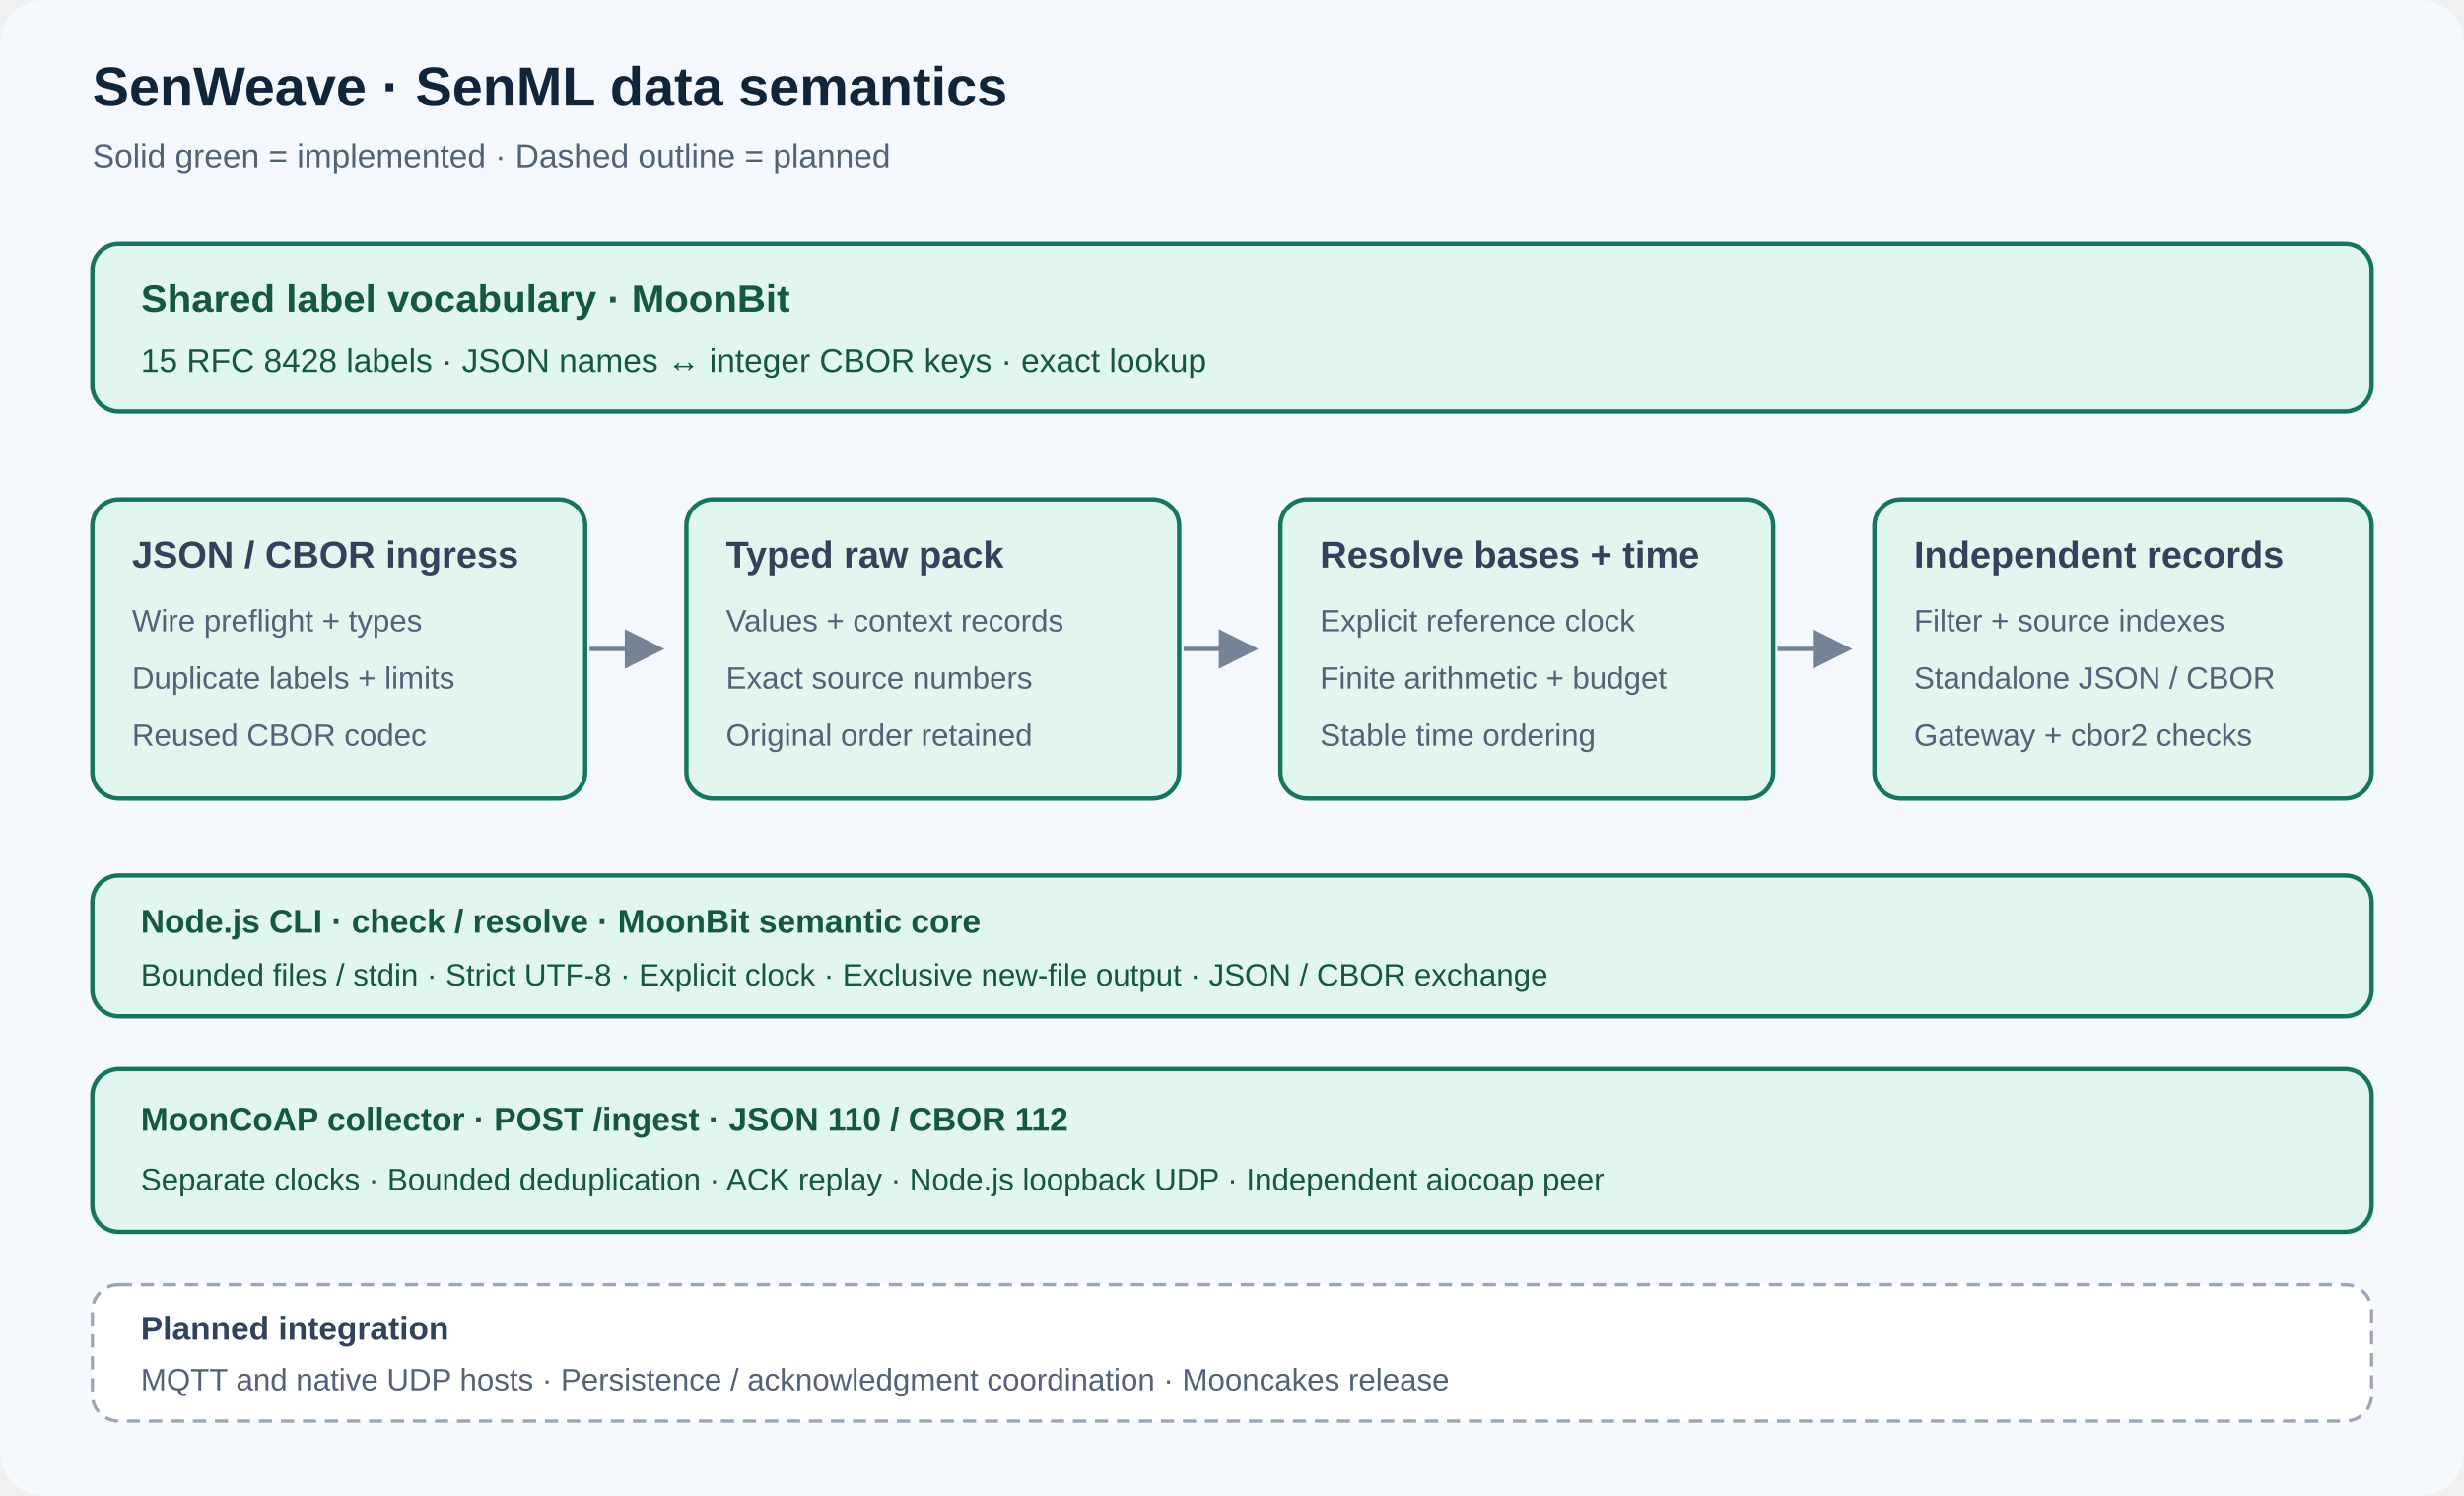
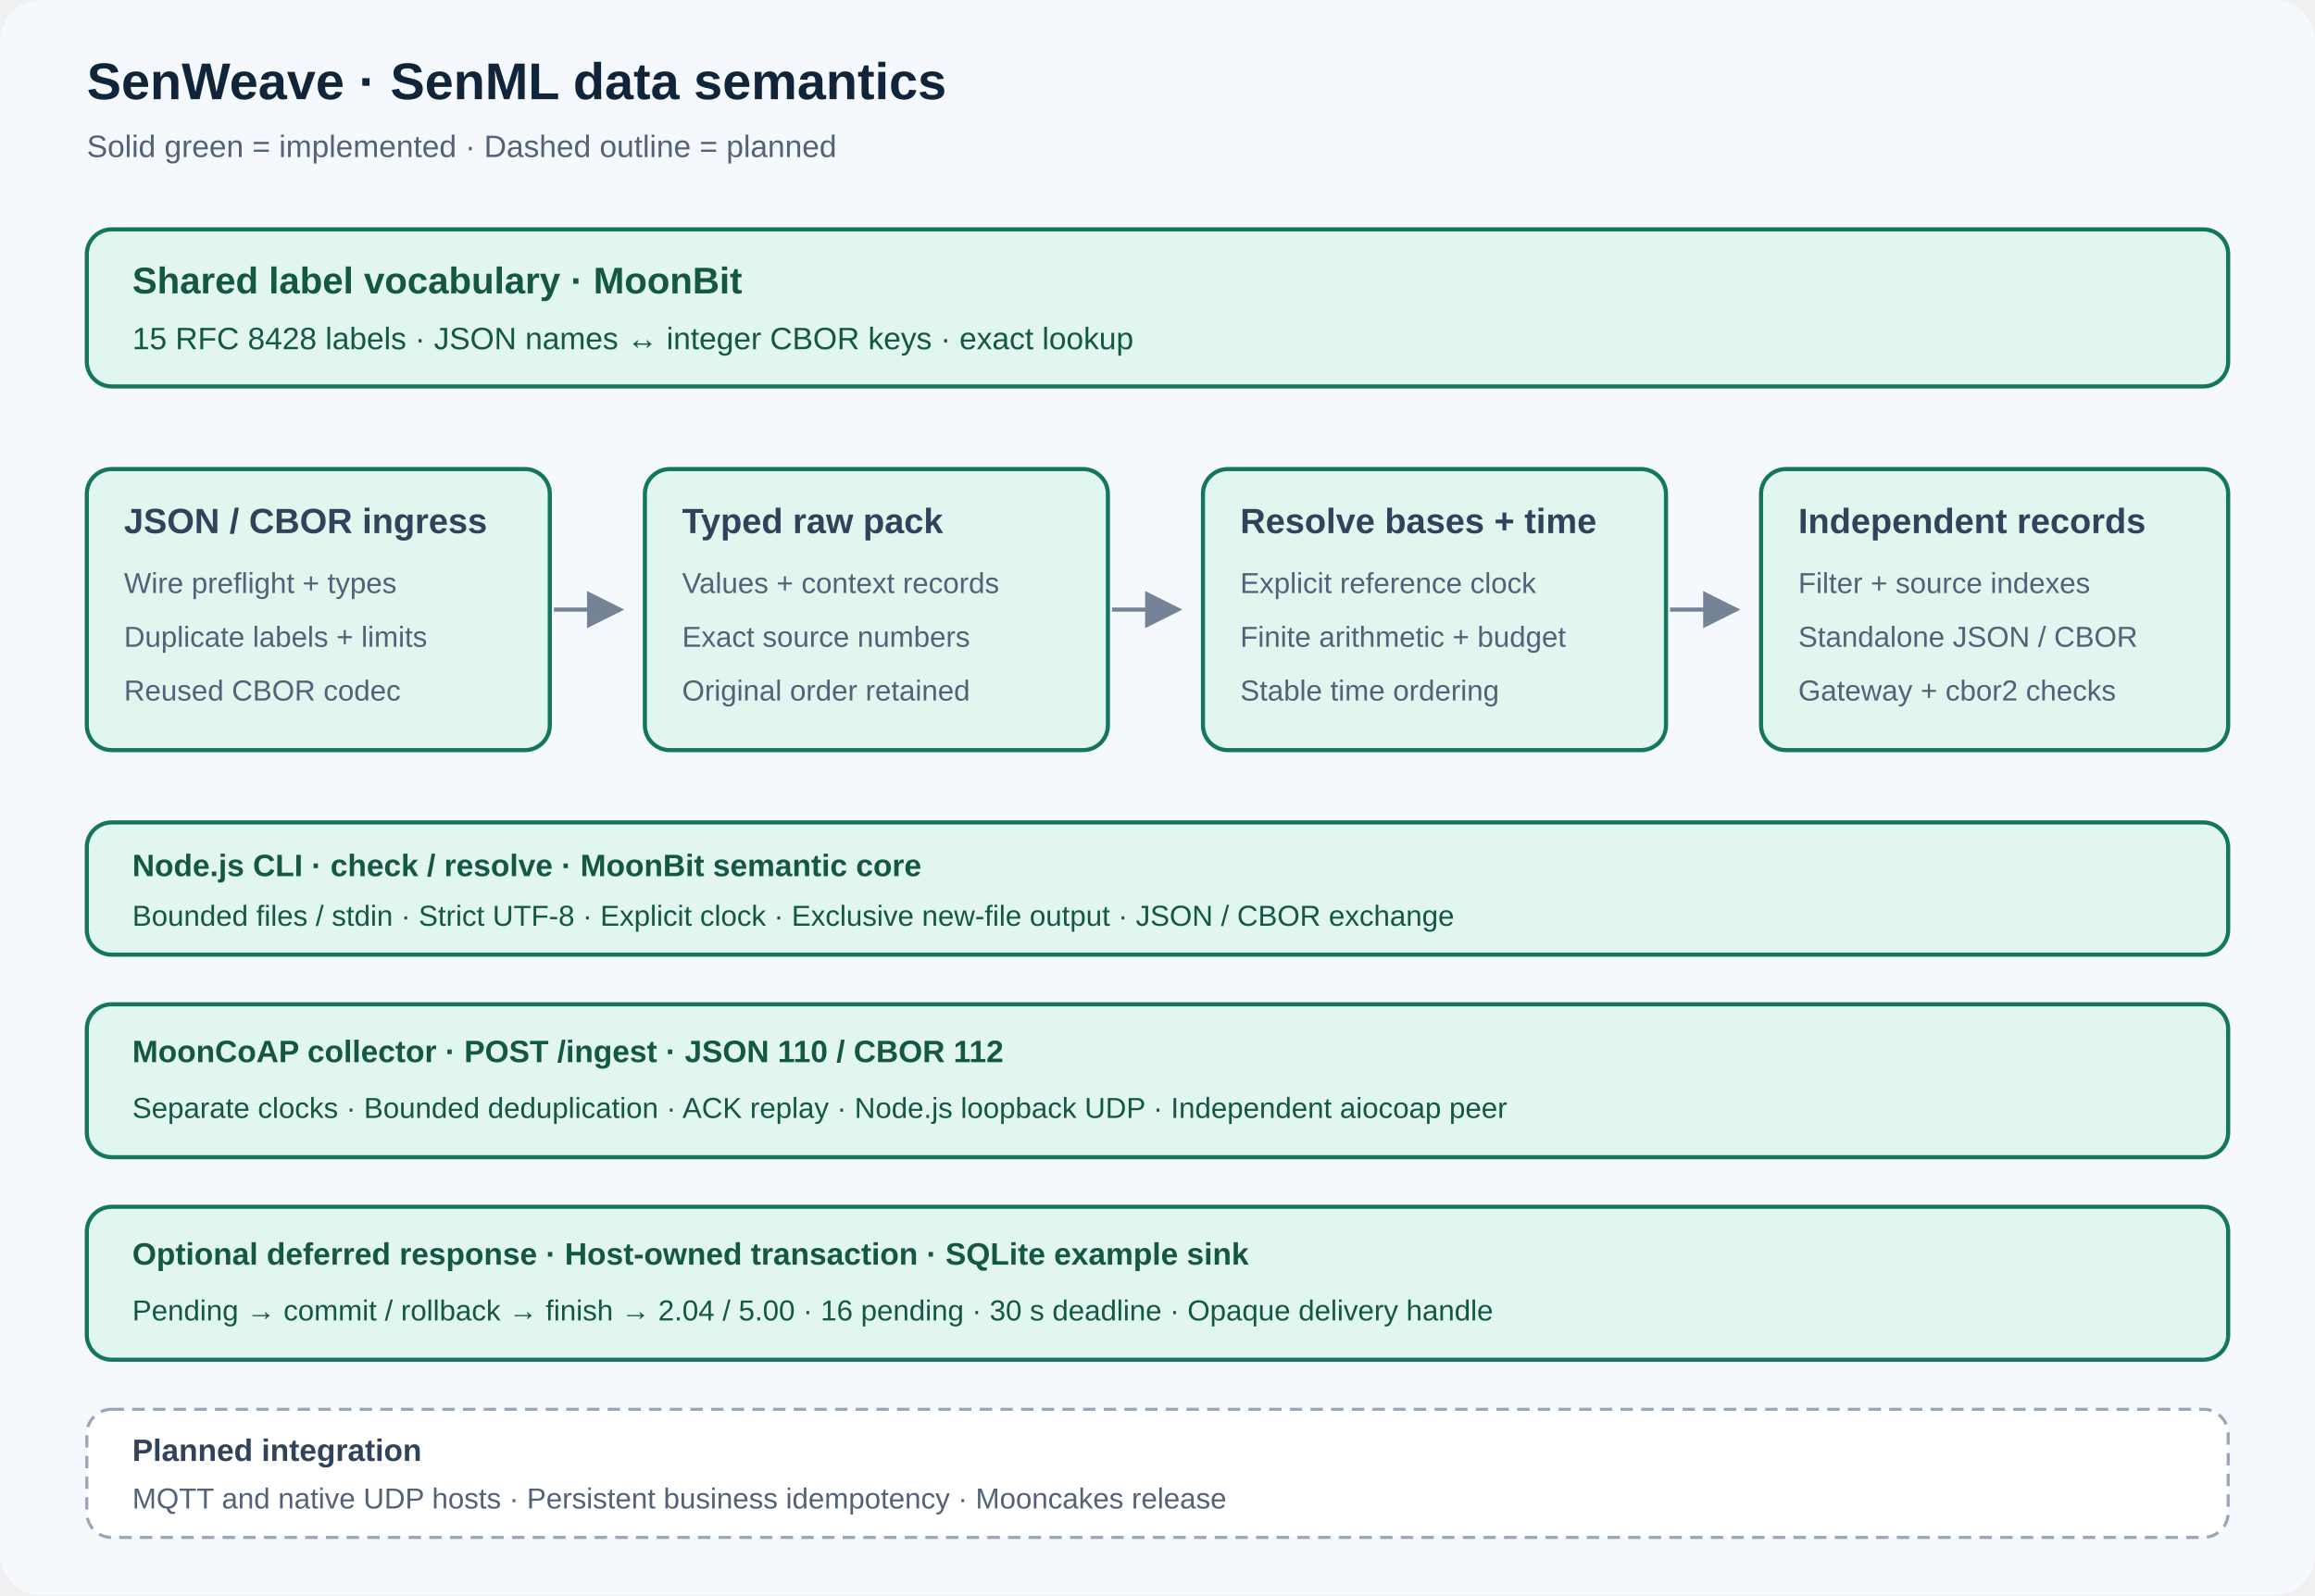
- <svg xmlns="http://www.w3.org/2000/svg" width="1120" height="680" viewBox="0 0 1120 680" role="img" aria-labelledby="title desc">
+ <svg xmlns="http://www.w3.org/2000/svg" width="1120" height="772" viewBox="0 0 1120 772" role="img" aria-labelledby="title desc">
  <defs>
    <marker id="arrow" markerWidth="9" markerHeight="9" refX="8" refY="4.5" orient="auto">
      <path d="M0 0L9 4.5L0 9" fill="#758397" />
    </marker>
  </defs>
-   <rect width="1120" height="680" rx="20" fill="#f5f8fc" />
+   <rect width="1120" height="772" rx="20" fill="#f5f8fc" />
  <g font-family="Segoe UI,Arial,sans-serif">
    <text x="42" y="48" font-size="25" font-weight="700" fill="#102539">SenWeave · SenML data semantics</text>
    <text x="42" y="76" font-size="15" fill="#526278">Solid green = implemented · Dashed outline = planned</text>
    <rect x="42" y="111" width="1036" height="76" rx="12" fill="#e0f6ef" stroke="#14775d" stroke-width="2" />
    <text x="64" y="142" font-size="18" font-weight="600" fill="#145742">Shared label vocabulary · MoonBit</text>
    <text x="64" y="169" font-size="15" fill="#145742">15 RFC 8428 labels · JSON names ↔ integer CBOR keys · exact lookup</text>
    <g fill="#e0f6ef" stroke="#14775d" stroke-width="2">
      <rect x="42" y="227" width="224" height="136" rx="12" />
      <rect x="312" y="227" width="224" height="136" rx="12" />
      <rect x="582" y="227" width="224" height="136" rx="12" />
      <rect x="852" y="227" width="226" height="136" rx="12" />
    </g>
    <g fill="#31435b" font-size="17" font-weight="600">
      <text x="60" y="258">JSON / CBOR ingress</text>
      <text x="330" y="258">Typed raw pack</text>
      <text x="600" y="258">Resolve bases + time</text>
      <text x="870" y="258">Independent records</text>
    </g>
    <g fill="#526278" font-size="14">
      <text x="60" y="287">Wire preflight + types</text>
      <text x="60" y="313">Duplicate labels + limits</text>
      <text x="60" y="339">Reused CBOR codec</text>
      <text x="330" y="287">Values + context records</text>
      <text x="330" y="313">Exact source numbers</text>
      <text x="330" y="339">Original order retained</text>
      <text x="600" y="287">Explicit reference clock</text>
      <text x="600" y="313">Finite arithmetic + budget</text>
      <text x="600" y="339">Stable time ordering</text>
      <text x="870" y="287">Filter + source indexes</text>
      <text x="870" y="313">Standalone JSON / CBOR</text>
      <text x="870" y="339">Gateway + cbor2 checks</text>
    </g>
    <g stroke="#758397" stroke-width="2" marker-end="url(#arrow)">
      <path d="M268 295h32" />
      <path d="M538 295h32" />
      <path d="M808 295h32" />
    </g>
    <rect x="42" y="398" width="1036" height="64" rx="12" fill="#e0f6ef" stroke="#14775d" stroke-width="2" />
    <text x="64" y="424" font-size="15" font-weight="600" fill="#145742">Node.js CLI · check / resolve · MoonBit semantic core</text>
    <text x="64" y="448" font-size="14" fill="#145742">Bounded files / stdin · Strict UTF-8 · Explicit clock · Exclusive new-file output · JSON / CBOR exchange</text>
    <rect x="42" y="486" width="1036" height="74" rx="12" fill="#e0f6ef" stroke="#14775d" stroke-width="2" />
    <text x="64" y="514" font-size="15" font-weight="600" fill="#145742">MoonCoAP collector · POST /ingest · JSON 110 / CBOR 112</text>
    <text x="64" y="541" font-size="14" fill="#145742">Separate clocks · Bounded deduplication · ACK replay · Node.js loopback UDP · Independent aiocoap peer</text>
-     <rect x="42" y="584" width="1036" height="62" rx="12" fill="#fff" stroke="#9aa7b7" stroke-width="1.5" stroke-dasharray="6 4" />
-     <text x="64" y="609" font-size="15" font-weight="600" fill="#31435b">Planned integration</text>
-     <text x="64" y="632" font-size="14" fill="#526278">MQTT and native UDP hosts · Persistence / acknowledgment coordination · Mooncakes release</text>
+     <rect x="42" y="584" width="1036" height="74" rx="12" fill="#e0f6ef" stroke="#14775d" stroke-width="2" />
+     <text x="64" y="612" font-size="15" font-weight="600" fill="#145742">Optional deferred response · Host-owned transaction · SQLite example sink</text>
+     <text x="64" y="639" font-size="14" fill="#145742">Pending → commit / rollback → finish → 2.04 / 5.00 · 16 pending · 30 s deadline · Opaque delivery handle</text>
+     <rect x="42" y="682" width="1036" height="62" rx="12" fill="#fff" stroke="#9aa7b7" stroke-width="1.5" stroke-dasharray="6 4" />
+     <text x="64" y="707" font-size="15" font-weight="600" fill="#31435b">Planned integration</text>
+     <text x="64" y="730" font-size="14" fill="#526278">MQTT and native UDP hosts · Persistent business idempotency · Mooncakes release</text>
  </g>
</svg>
